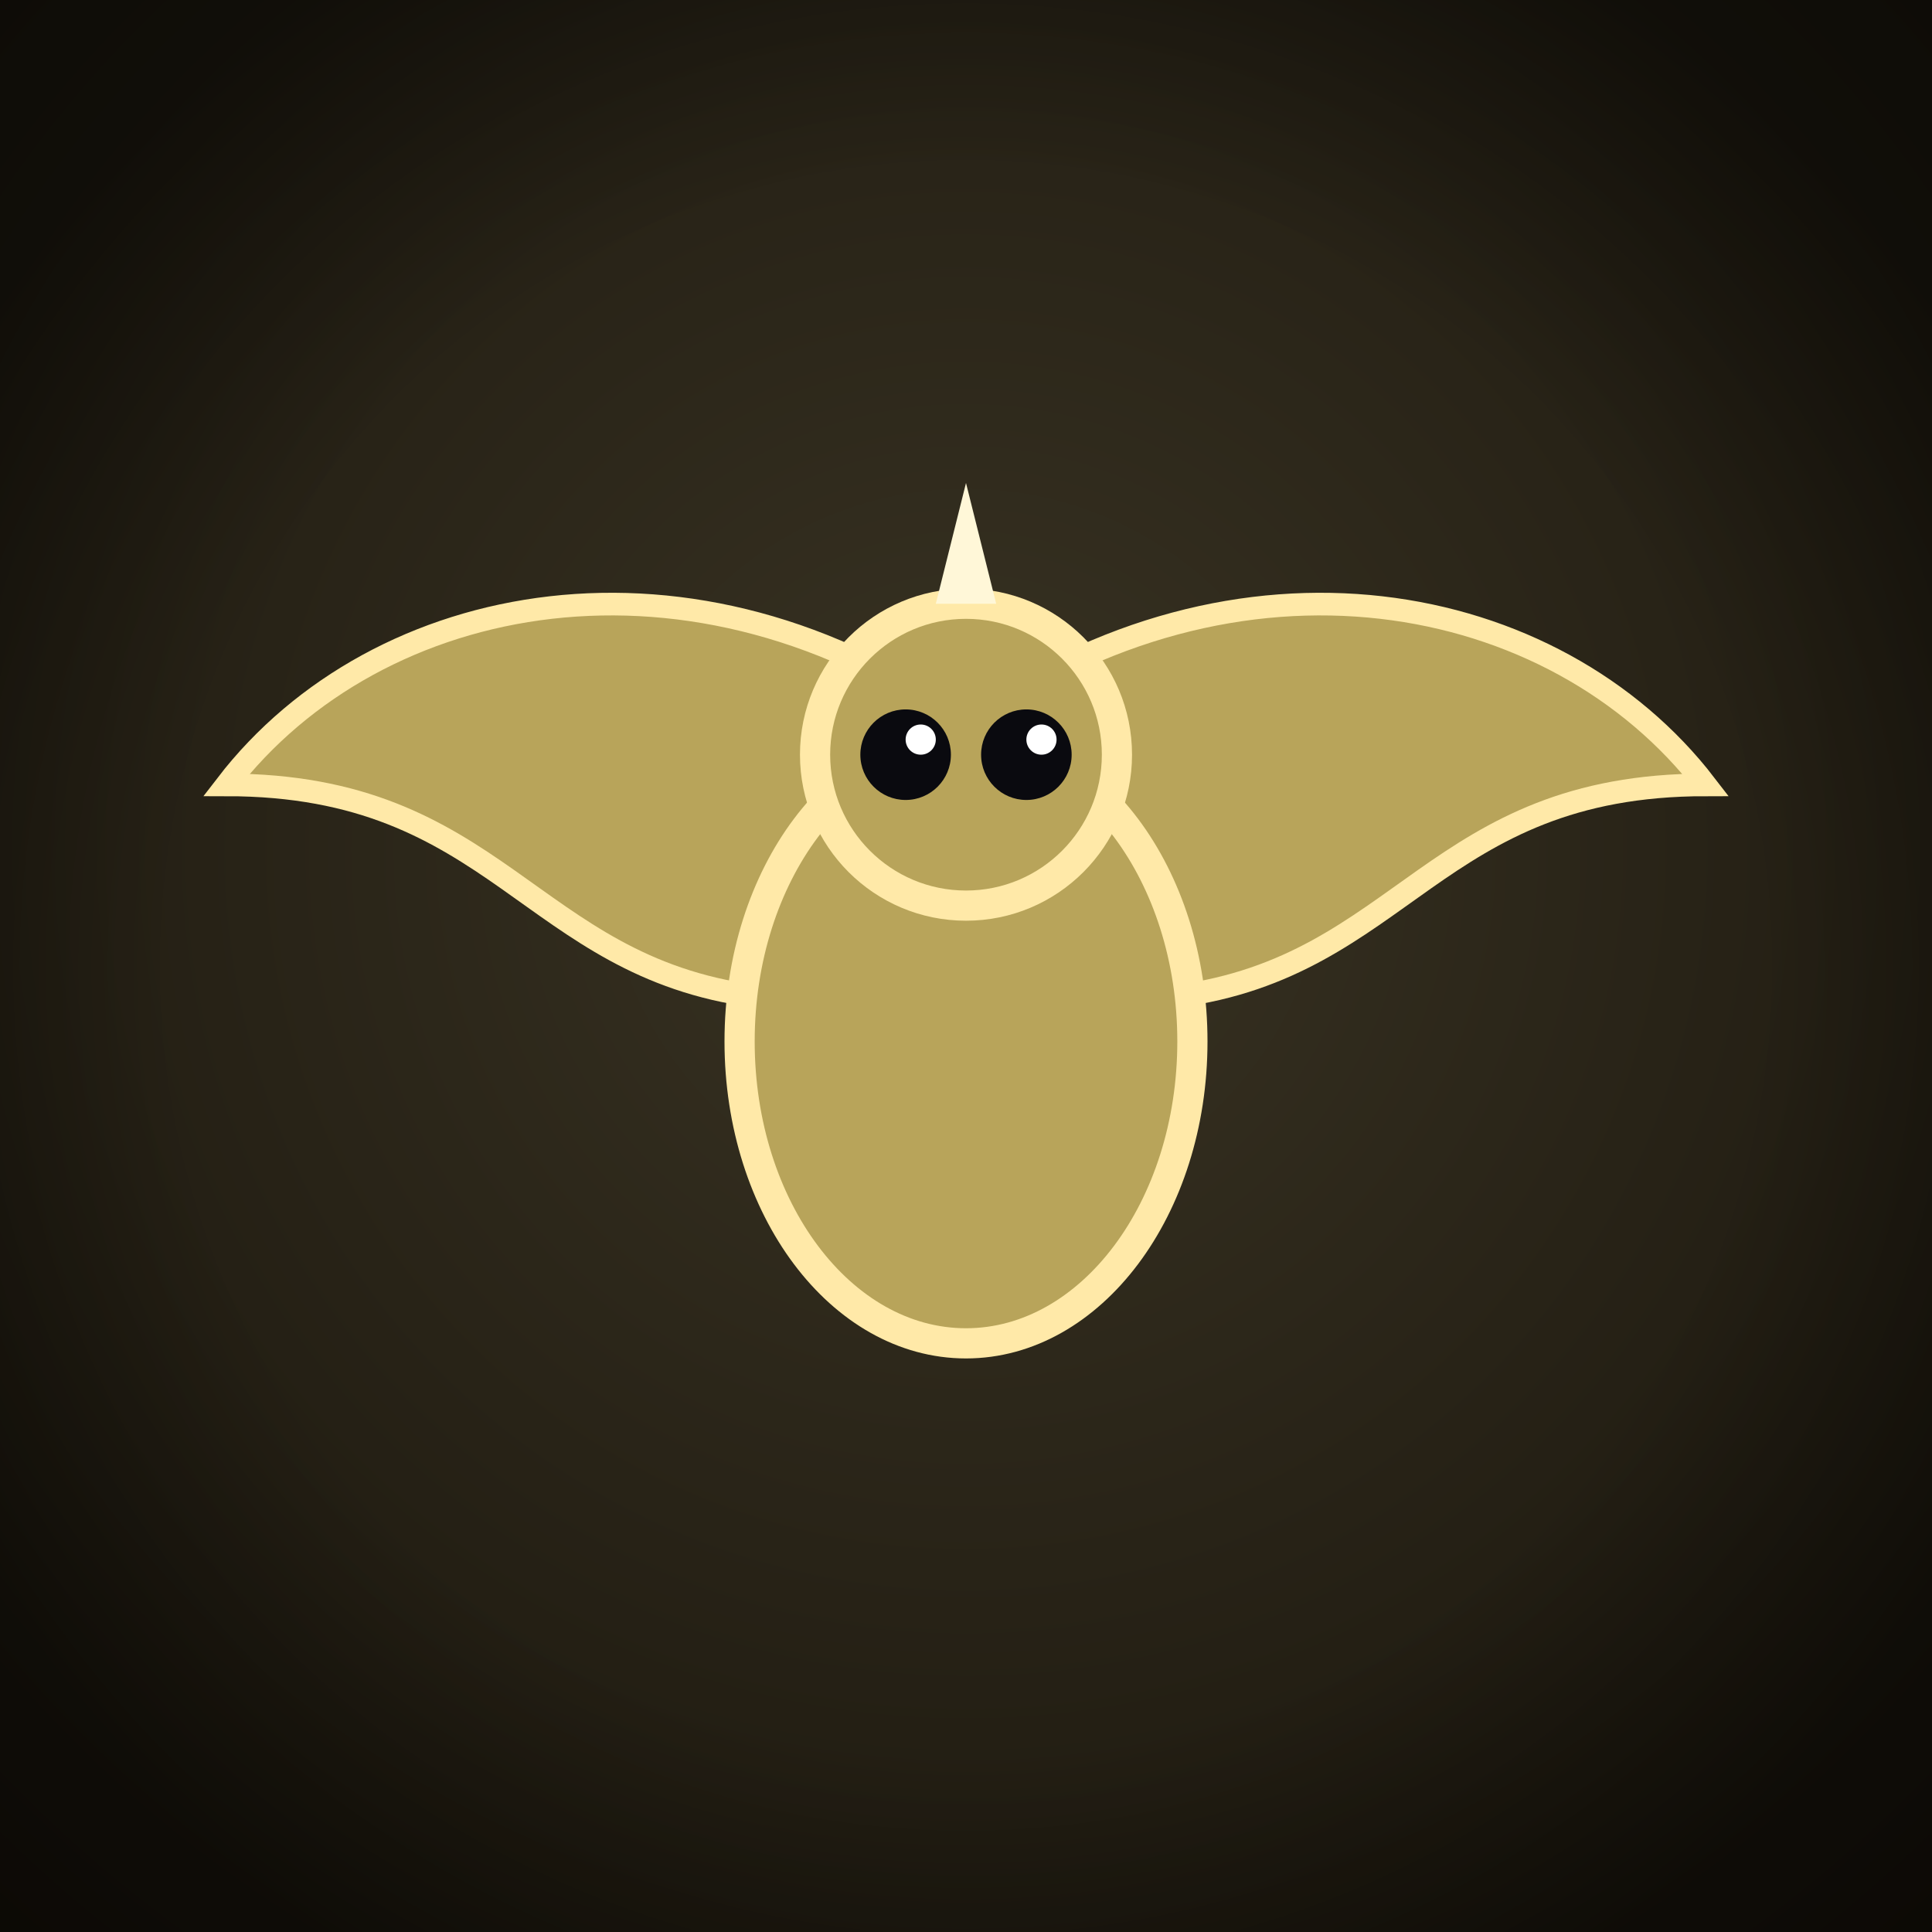
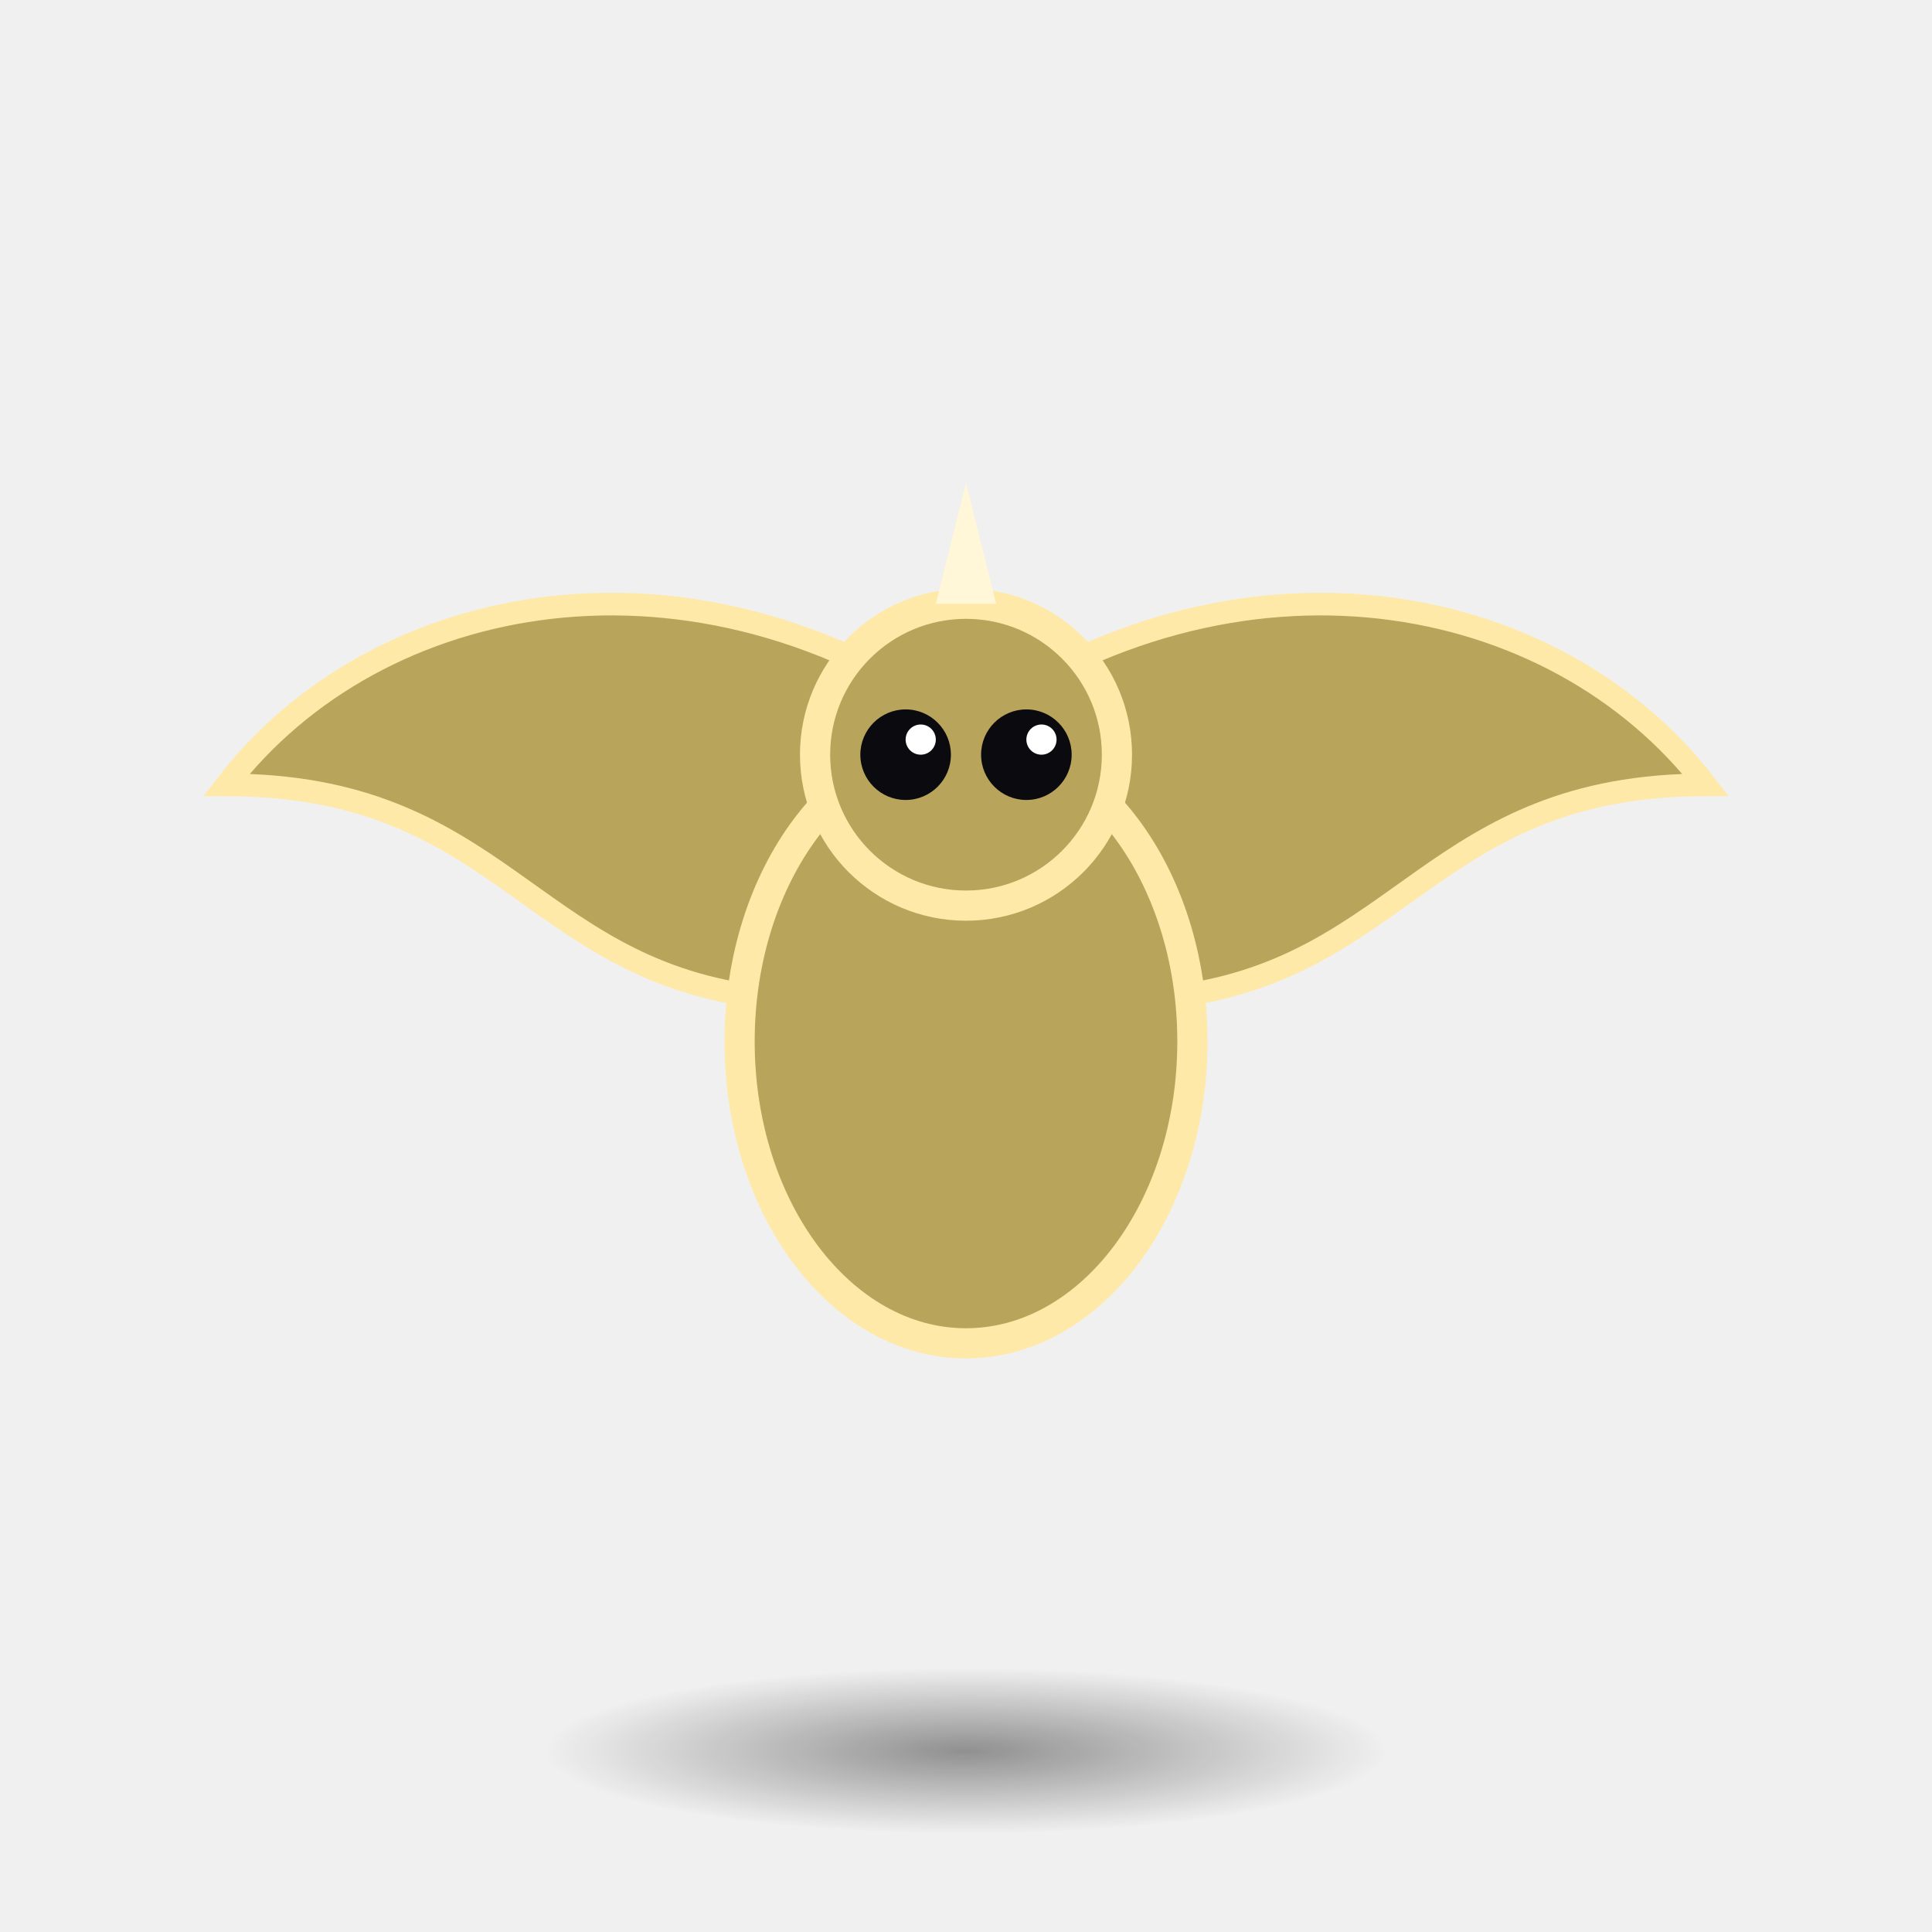
<svg xmlns="http://www.w3.org/2000/svg" viewBox="0 0 256 256" width="256" height="256">
  <defs>
-     <radialGradient id="bg" cx="50%" cy="44%" r="74%">
-       <stop offset="0%" stop-color="#3a3424" />
-       <stop offset="100%" stop-color="#16120a" />
-     </radialGradient>
-     <radialGradient id="vig" cx="50%" cy="50%" r="60%">
-       <stop offset="68%" stop-color="#000" stop-opacity="0" />
-       <stop offset="100%" stop-color="#000" stop-opacity="0.45" />
+     <radialGradient id="sh" cx="50%" cy="50%" r="50%">
+       <stop offset="0%" stop-color="#000" stop-opacity="0.4" />
+       <stop offset="100%" stop-color="#000" stop-opacity="0" />
    </radialGradient>
  </defs>
-   <rect width="256" height="256" fill="url(#bg)" />
+   <ellipse cx="128" cy="232" rx="56" ry="11" fill="url(#sh)" />
  <path d="M128 96 C92 70 50 78 30 104 C66 104 70 128 100 132 Z" fill="#b8a45a" stroke="#ffe9a8" stroke-width="3" />
  <path d="M128 96 C164 70 206 78 226 104 C190 104 186 128 156 132 Z" fill="#b8a45a" stroke="#ffe9a8" stroke-width="3" />
  <ellipse cx="128" cy="138" rx="30" ry="40" fill="#b8a45a" stroke="#ffe9a8" stroke-width="4" />
  <circle cx="128" cy="100" r="20" fill="#b8a45a" stroke="#ffe9a8" stroke-width="4" />
  <polygon points="124,80 132,80 128,64" fill="#fff7d8" />
  <circle cx="120" cy="100" r="6" fill="#0a0a0f" />
  <circle cx="136" cy="100" r="6" fill="#0a0a0f" />
  <circle cx="122" cy="98" r="2" fill="#fff" />
  <circle cx="138" cy="98" r="2" fill="#fff" />
-   <rect width="256" height="256" fill="url(#vig)" />
</svg>
